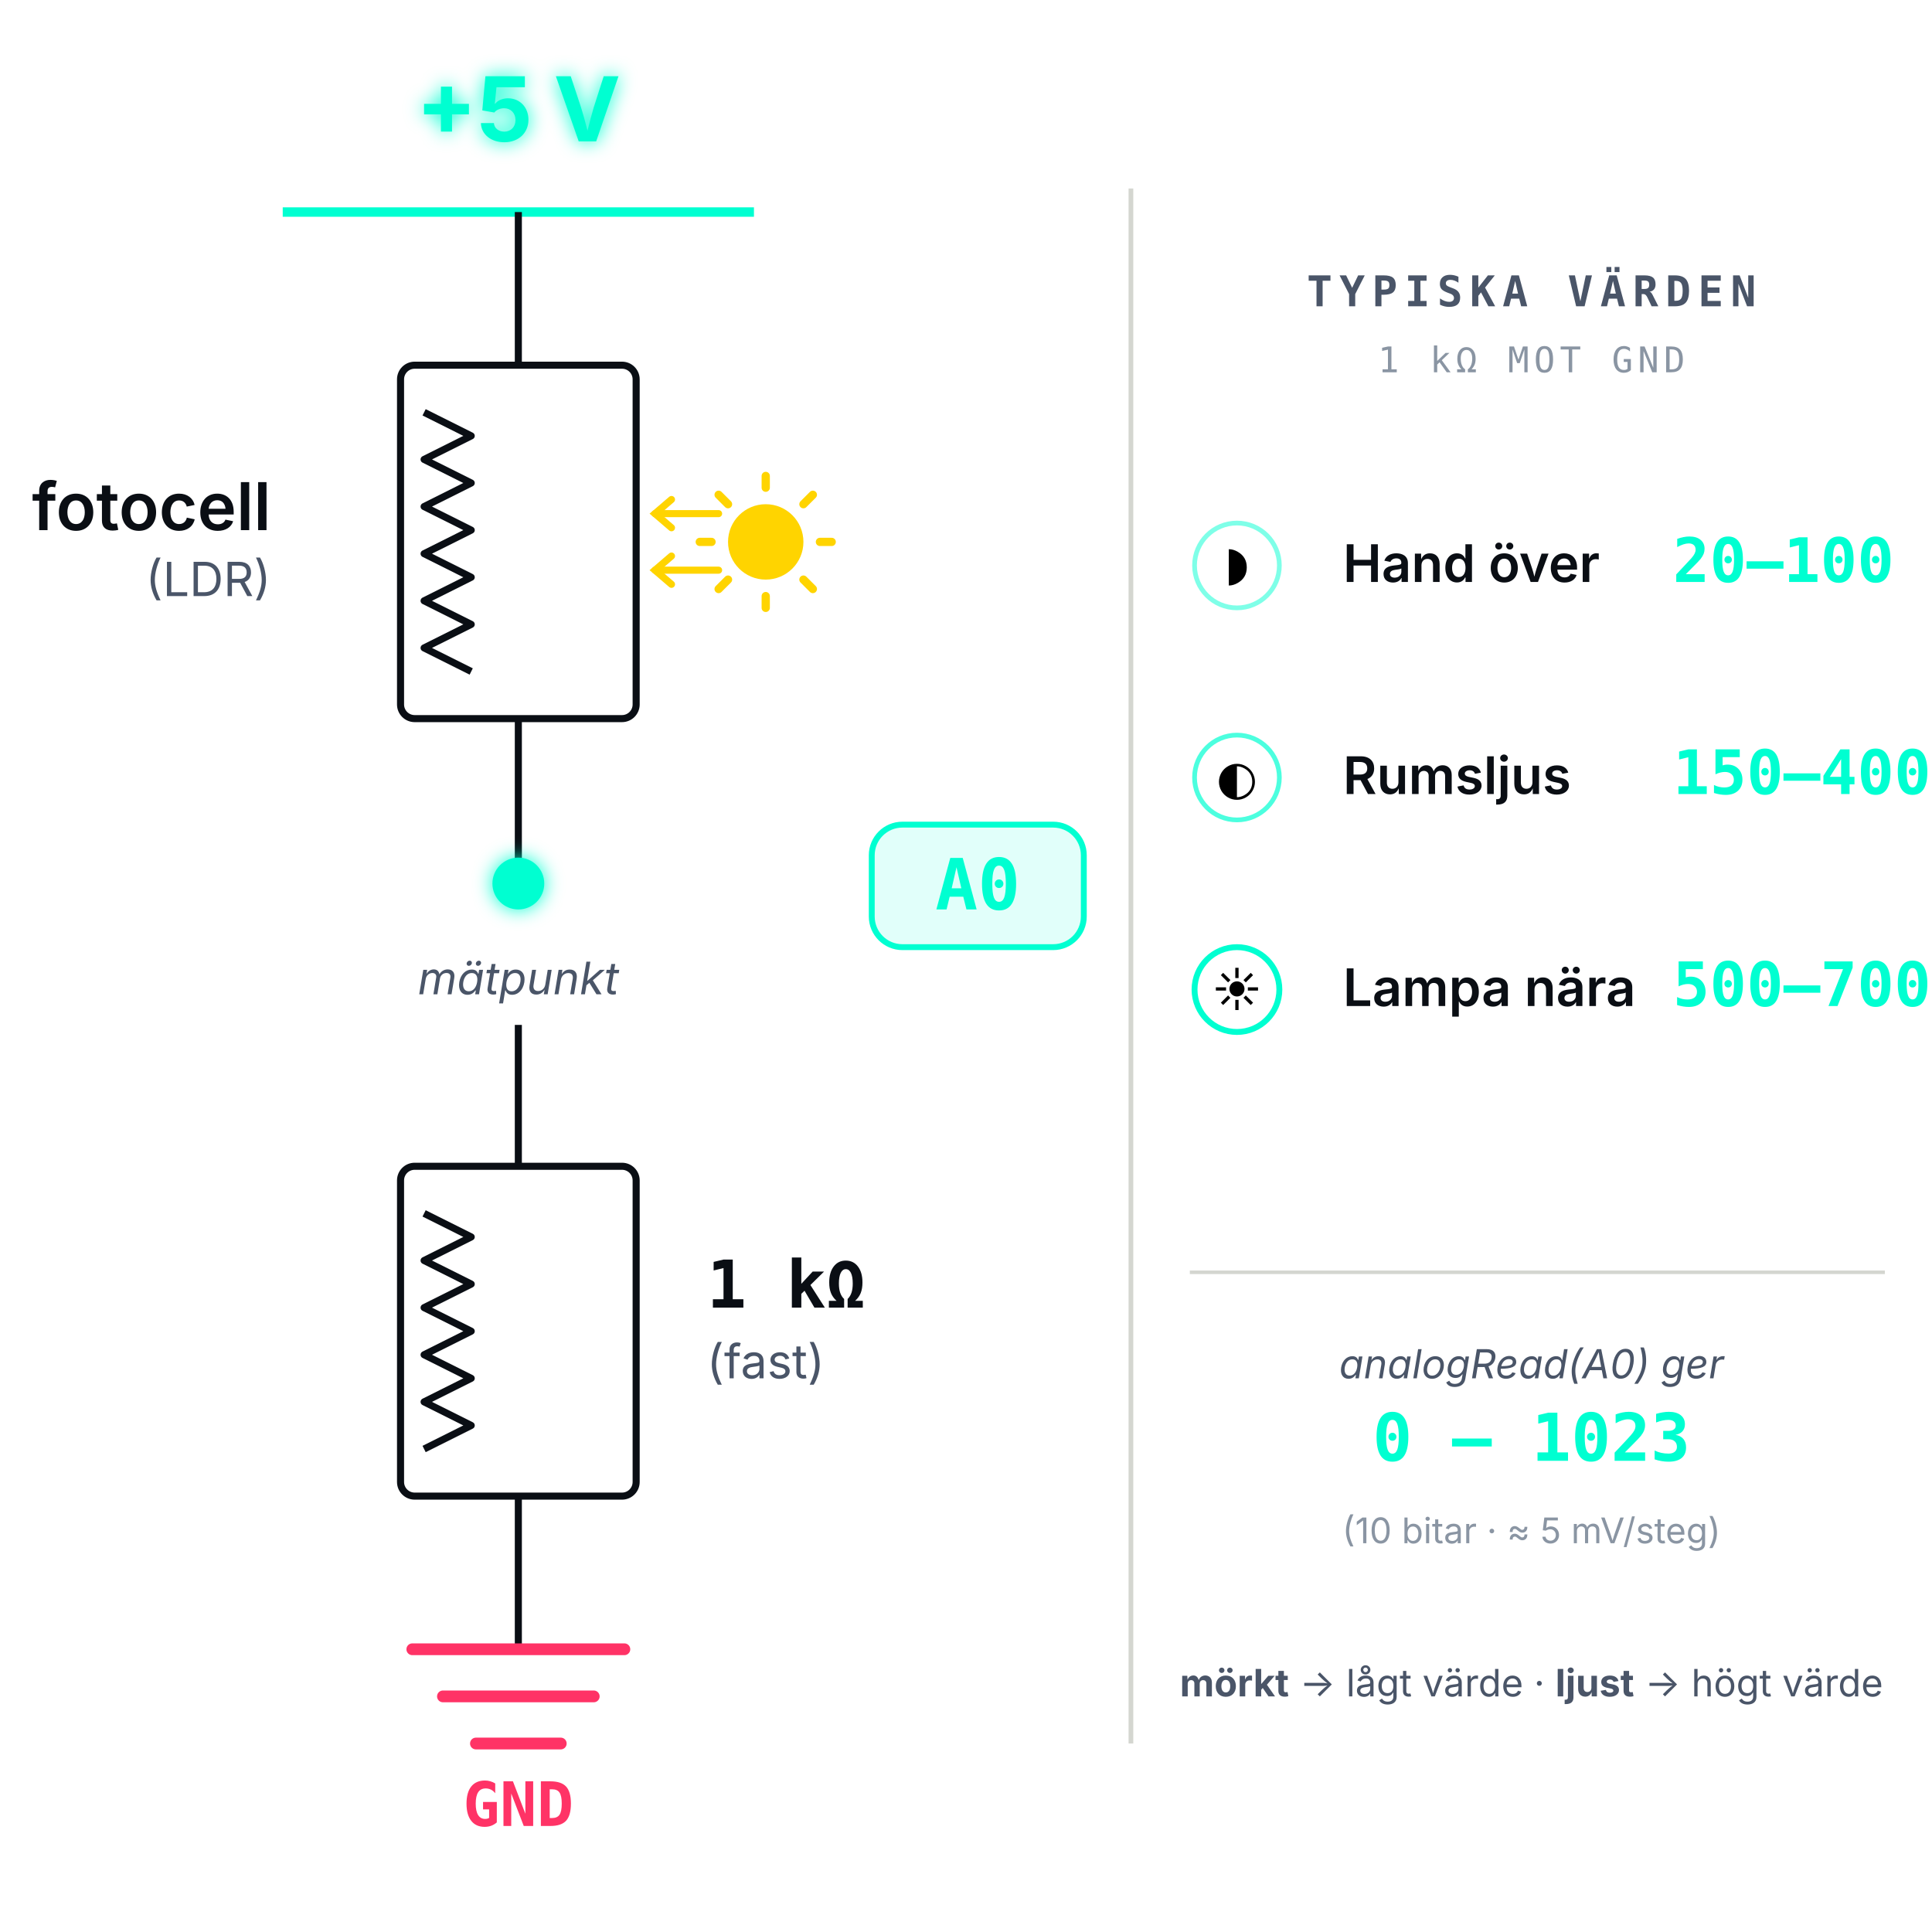
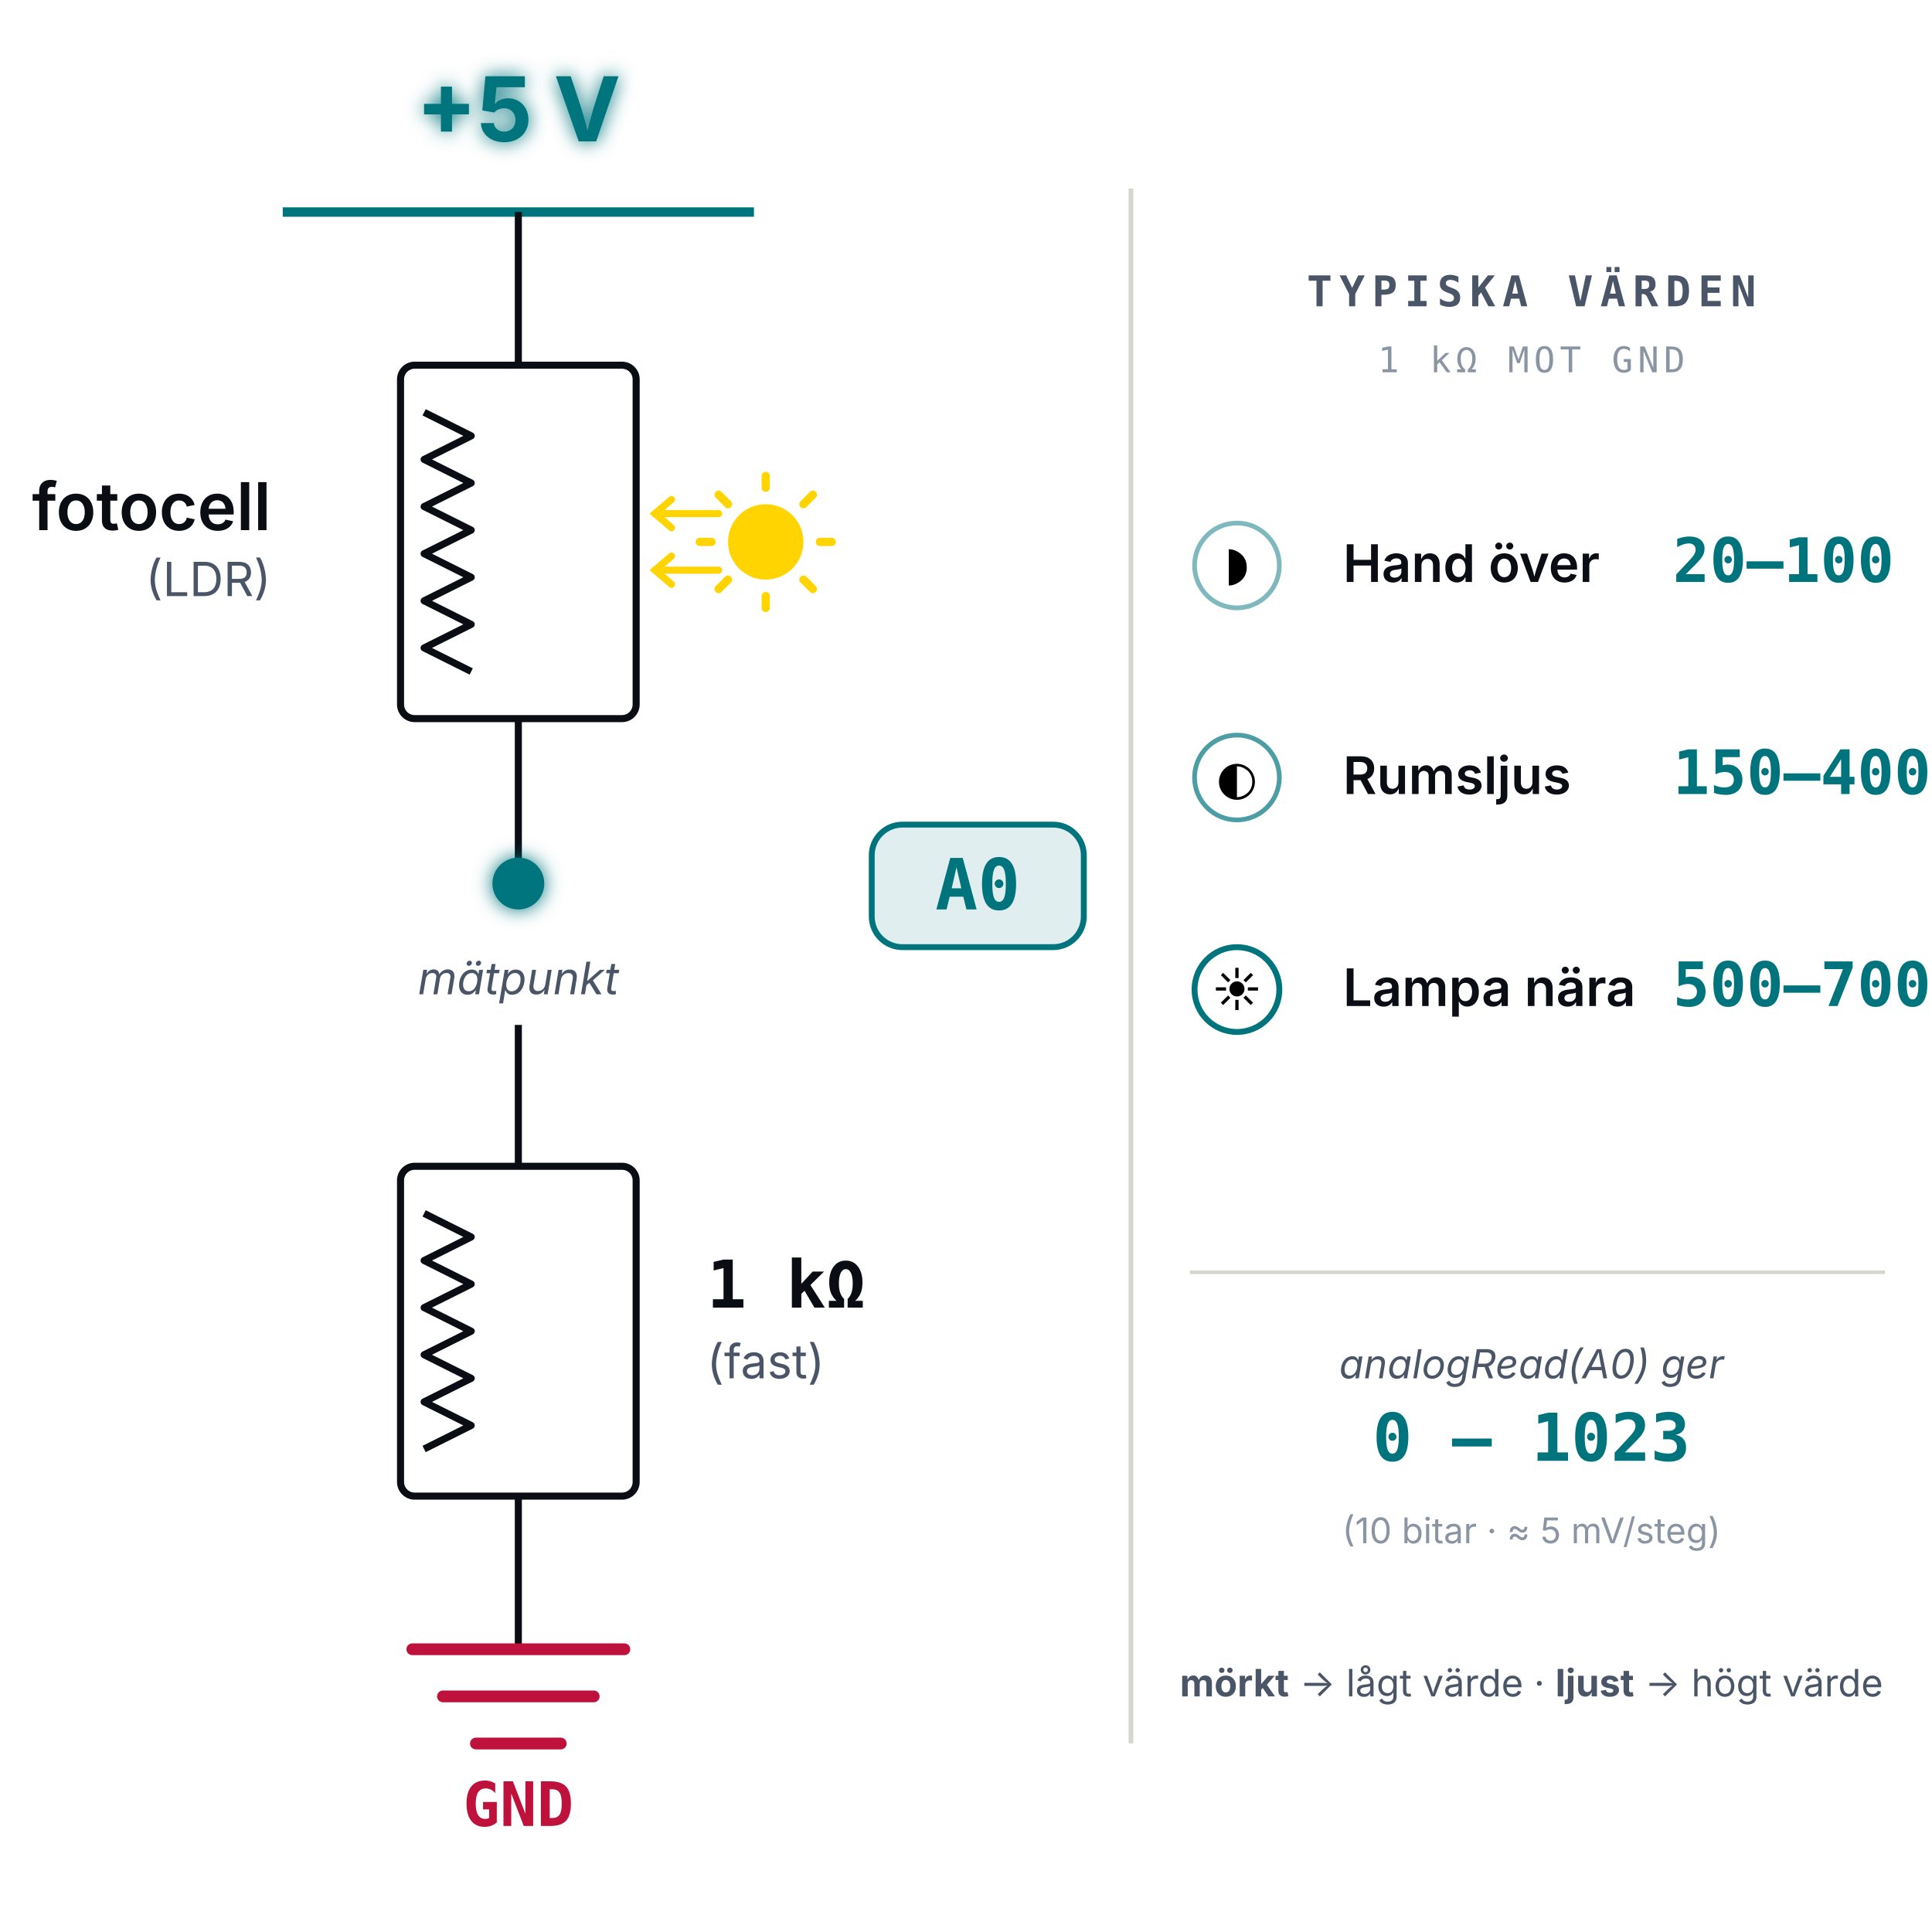
<svg xmlns="http://www.w3.org/2000/svg" viewBox="0 0 820 820" font-family="Inter, system-ui, sans-serif">
  <defs>
    <filter id="cyanGlow" x="-50%" y="-50%" width="200%" height="200%">
      <feGaussianBlur stdDeviation="4" result="blur" />
      <feMerge>
        <feMergeNode in="blur" />
        <feMergeNode in="SourceGraphic" />
      </feMerge>
    </filter>
    <g id="sunRays">
      <circle cx="0" cy="0" r="16" fill="#ffd400" />
      <g stroke="#ffd400" stroke-width="3.5" stroke-linecap="round">
        <line x1="0" y1="-28" x2="0" y2="-23" />
        <line x1="0" y1="23" x2="0" y2="28" />
        <line x1="-28" y1="0" x2="-23" y2="0" />
        <line x1="23" y1="0" x2="28" y2="0" />
        <line x1="-20" y1="-20" x2="-16" y2="-16" />
        <line x1="16" y1="16" x2="20" y2="20" />
        <line x1="-20" y1="20" x2="-16" y2="16" />
        <line x1="16" y1="-16" x2="20" y2="-20" />
      </g>
    </g>
  </defs>
-   <text x="220" y="60" text-anchor="middle" font-size="38" font-weight="700" fill="#00ffd1" filter="url(#cyanGlow)">+5 V</text>
-   <line x1="120" y1="90" x2="320" y2="90" stroke="#00ffd1" stroke-width="4" />
+   <text x="220" y="60" text-anchor="middle" font-size="38" font-weight="700" fill="#00747d" filter="url(#cyanGlow)">+5 V</text>
+   <line x1="120" y1="90" x2="320" y2="90" stroke="#00747d" stroke-width="4" />
  <line x1="220" y1="90" x2="220" y2="155" stroke="#0a0e14" stroke-width="3" />
  <rect x="170" y="155" width="100" height="150" rx="6" fill="none" stroke="#0a0e14" stroke-width="3" />
  <polyline points="180,175 200,185 180,195 200,205 180,215 200,225 180,235 200,245 180,255 200,265 180,275 200,285" fill="none" stroke="#0a0e14" stroke-width="3" stroke-linejoin="round" />
  <g transform="translate(325 230)">
    <use href="#sunRays" />
  </g>
  <g stroke="#ffd400" stroke-width="3" stroke-linecap="round" fill="none">
    <line x1="305" y1="218" x2="278" y2="218" />
    <polyline points="285,212 278,218 285,224" />
    <line x1="305" y1="242" x2="278" y2="242" />
    <polyline points="285,236 278,242 285,248" />
  </g>
  <text x="115" y="225" text-anchor="end" font-size="28" font-weight="600" fill="#0a0e14">fotocell</text>
  <text x="115" y="253" text-anchor="end" font-size="20" fill="#4a5568">(LDR)</text>
  <line x1="220" y1="305" x2="220" y2="375" stroke="#0a0e14" stroke-width="3" />
-   <circle cx="220" cy="375" r="11" fill="#00ffd1" filter="url(#cyanGlow)" />
-   <line x1="220" y1="375" x2="370" y2="375" stroke="#00ffd1" stroke-width="4" filter="url(#cyanGlow)" />
-   <rect x="370" y="350" width="90" height="52" rx="13" fill="rgba(0,255,209,0.12)" stroke="#00ffd1" stroke-width="2.5" />
-   <text x="415" y="386" text-anchor="middle" font-size="30" font-weight="700" fill="#00ffd1" font-family="JetBrains Mono, monospace">A0</text>
+   <circle cx="220" cy="375" r="11" fill="#00747d" filter="url(#cyanGlow)" />
+   <line x1="220" y1="375" x2="370" y2="375" stroke="#00747d" stroke-width="4" filter="url(#cyanGlow)" />
+   <rect x="370" y="350" width="90" height="52" rx="13" fill="rgba(0,116,125,0.12)" stroke="#00747d" stroke-width="2.5" />
+   <text x="415" y="386" text-anchor="middle" font-size="30" font-weight="700" fill="#00747d" font-family="JetBrains Mono, monospace">A0</text>
  <text x="220" y="422" text-anchor="middle" font-size="19" font-style="italic" fill="#4a5568">mätpunkt</text>
  <line x1="220" y1="435" x2="220" y2="495" stroke="#0a0e14" stroke-width="3" />
  <rect x="170" y="495" width="100" height="140" rx="6" fill="none" stroke="#0a0e14" stroke-width="3" />
  <polyline points="180,515 200,525 180,535 200,545 180,555 200,565 180,575 200,585 180,595 200,605 180,615" fill="none" stroke="#0a0e14" stroke-width="3" stroke-linejoin="round" />
  <text x="300" y="555" font-size="28" font-weight="600" fill="#0a0e14" font-family="JetBrains Mono, monospace">1 kΩ</text>
  <text x="300" y="585" font-size="20" fill="#4a5568">(fast)</text>
  <line x1="220" y1="635" x2="220" y2="700" stroke="#0a0e14" stroke-width="3" />
-   <g stroke="#ff3366" stroke-width="5" stroke-linecap="round">
+   <g stroke="#be123c" stroke-width="5" stroke-linecap="round">
    <line x1="175" y1="700" x2="265" y2="700" />
    <line x1="188" y1="720" x2="252" y2="720" />
    <line x1="202" y1="740" x2="238" y2="740" />
  </g>
-   <text x="220" y="775" text-anchor="middle" font-size="26" font-weight="700" fill="#ff3366" font-family="JetBrains Mono, monospace">GND</text>
+   <text x="220" y="775" text-anchor="middle" font-size="26" font-weight="700" fill="#be123c" font-family="JetBrains Mono, monospace">GND</text>
  <line x1="480" y1="80" x2="480" y2="740" stroke="#d4d6d0" stroke-width="2" />
  <text x="650" y="130" text-anchor="middle" font-size="18" font-weight="700" fill="#4a5568" letter-spacing="3" font-family="JetBrains Mono, monospace">TYPISKA VÄRDEN</text>
  <text x="650" y="158" text-anchor="middle" font-size="15" fill="#8a95a3" letter-spacing="2" font-family="JetBrains Mono, monospace">1 kΩ MOT GND</text>
  <g transform="translate(0, 240)">
-     <circle cx="525" cy="0" r="18" fill="none" stroke="#00ffd1" stroke-width="2" opacity="0.5" />
+     <circle cx="525" cy="0" r="18" fill="none" stroke="#00747d" stroke-width="2" opacity="0.5" />
    <text x="525" y="6" text-anchor="middle" font-size="20">◗</text>
    <text x="570" y="7" font-size="22" font-weight="600" fill="#0a0e14">Hand över</text>
-     <text x="710" y="7" font-size="26" font-weight="700" fill="#00ffd1" font-family="JetBrains Mono, monospace">20–100</text>
+     <text x="710" y="7" font-size="26" font-weight="700" fill="#00747d" font-family="JetBrains Mono, monospace">20–100</text>
  </g>
  <g transform="translate(0, 330)">
-     <circle cx="525" cy="0" r="18" fill="none" stroke="#00ffd1" stroke-width="2" opacity="0.7" />
+     <circle cx="525" cy="0" r="18" fill="none" stroke="#00747d" stroke-width="2" opacity="0.7" />
    <text x="525" y="7" text-anchor="middle" font-size="20">◐</text>
    <text x="570" y="7" font-size="22" font-weight="600" fill="#0a0e14">Rumsljus</text>
-     <text x="710" y="7" font-size="26" font-weight="700" fill="#00ffd1" font-family="JetBrains Mono, monospace">150–400</text>
+     <text x="710" y="7" font-size="26" font-weight="700" fill="#00747d" font-family="JetBrains Mono, monospace">150–400</text>
  </g>
  <g transform="translate(0, 420)">
-     <circle cx="525" cy="0" r="18" fill="none" stroke="#00ffd1" stroke-width="2.5" />
+     <circle cx="525" cy="0" r="18" fill="none" stroke="#00747d" stroke-width="2.5" />
    <text x="525" y="7" text-anchor="middle" font-size="20">☀</text>
    <text x="570" y="7" font-size="22" font-weight="600" fill="#0a0e14">Lampa nära</text>
-     <text x="710" y="7" font-size="26" font-weight="700" fill="#00ffd1" font-family="JetBrains Mono, monospace">500–700</text>
+     <text x="710" y="7" font-size="26" font-weight="700" fill="#00747d" font-family="JetBrains Mono, monospace">500–700</text>
  </g>
  <line x1="505" y1="540" x2="800" y2="540" stroke="#d4d6d0" stroke-width="1.5" />
  <text x="650" y="585" text-anchor="middle" font-size="17" font-style="italic" fill="#4a5568">analogRead(A0) ger</text>
-   <text x="650" y="620" text-anchor="middle" font-size="28" font-weight="700" fill="#00ffd1" font-family="JetBrains Mono, monospace">0 – 1023</text>
+   <text x="650" y="620" text-anchor="middle" font-size="28" font-weight="700" fill="#00747d" font-family="JetBrains Mono, monospace">0 – 1023</text>
  <text x="650" y="655" text-anchor="middle" font-size="15" fill="#8a95a3">(10 bitar · ≈ 5 mV/steg)</text>
  <text x="650" y="720" text-anchor="middle" font-size="16" fill="#4a5568">
    <tspan font-weight="700">mörkt</tspan> → lågt värde  ·  <tspan font-weight="700">ljust</tspan> → högt värde</text>
</svg>
